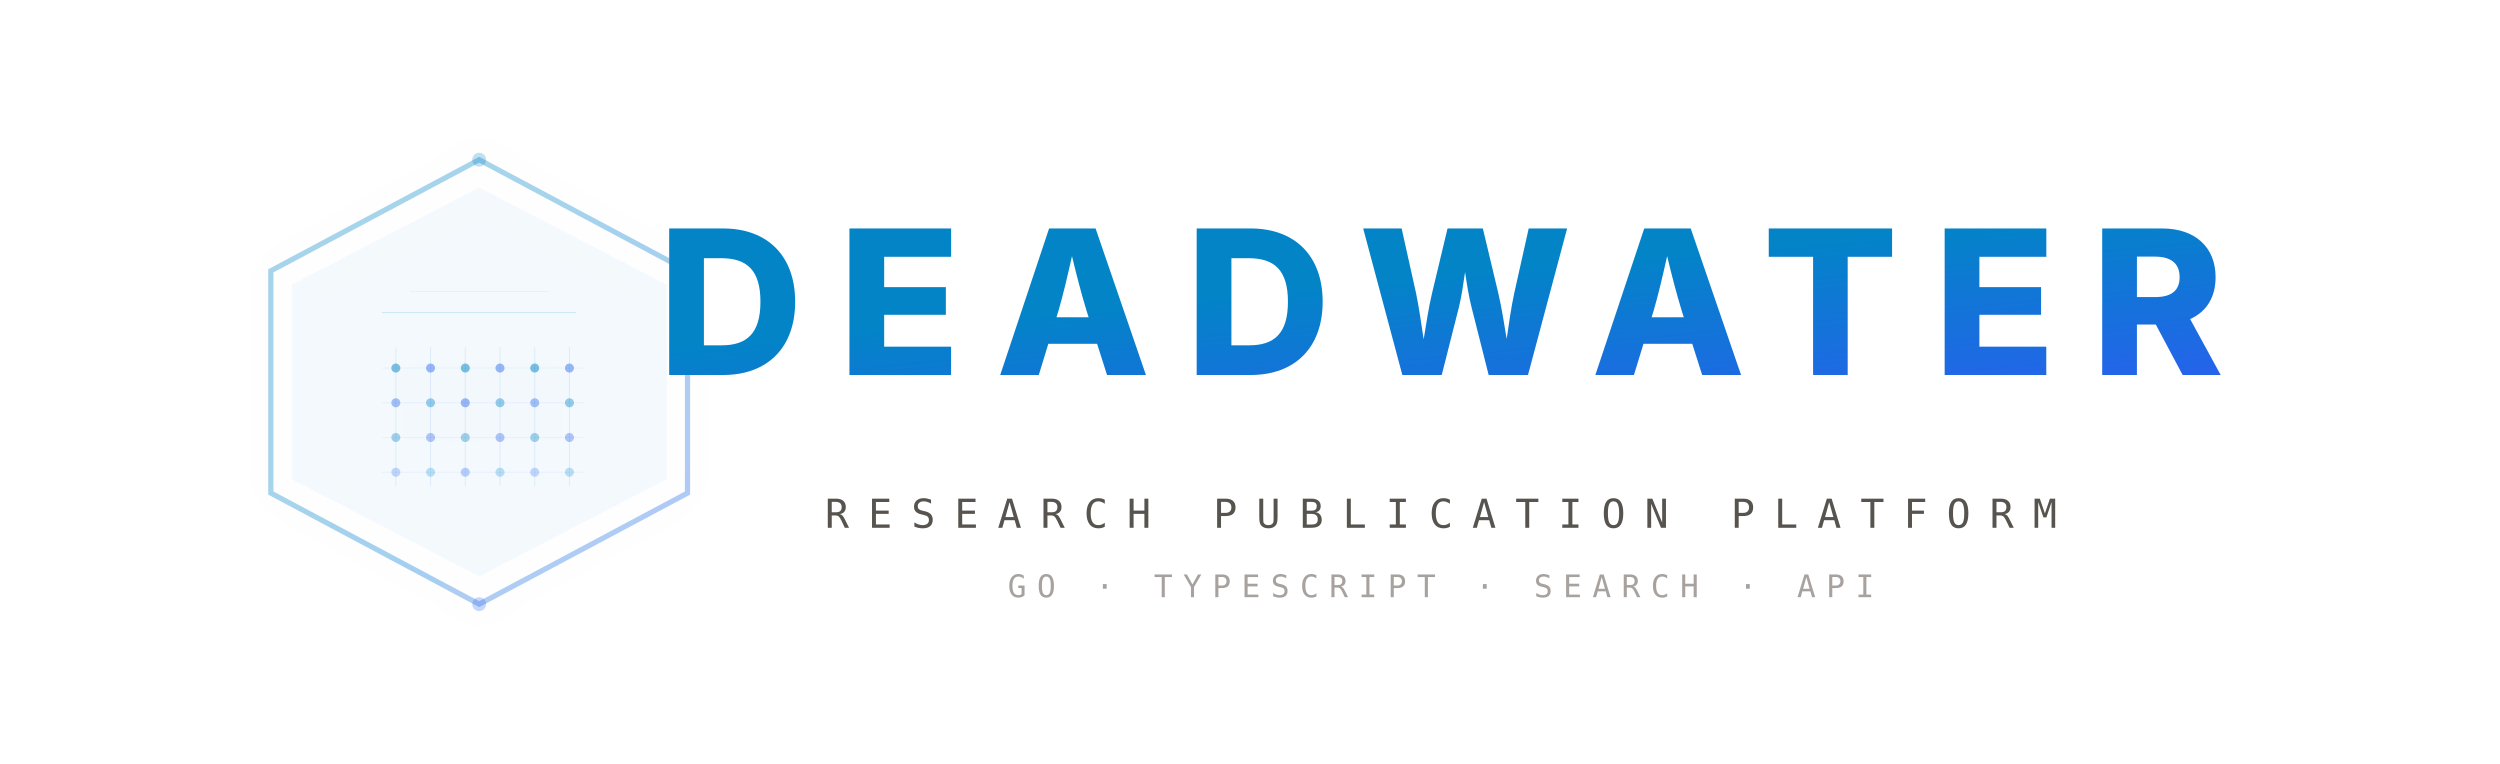
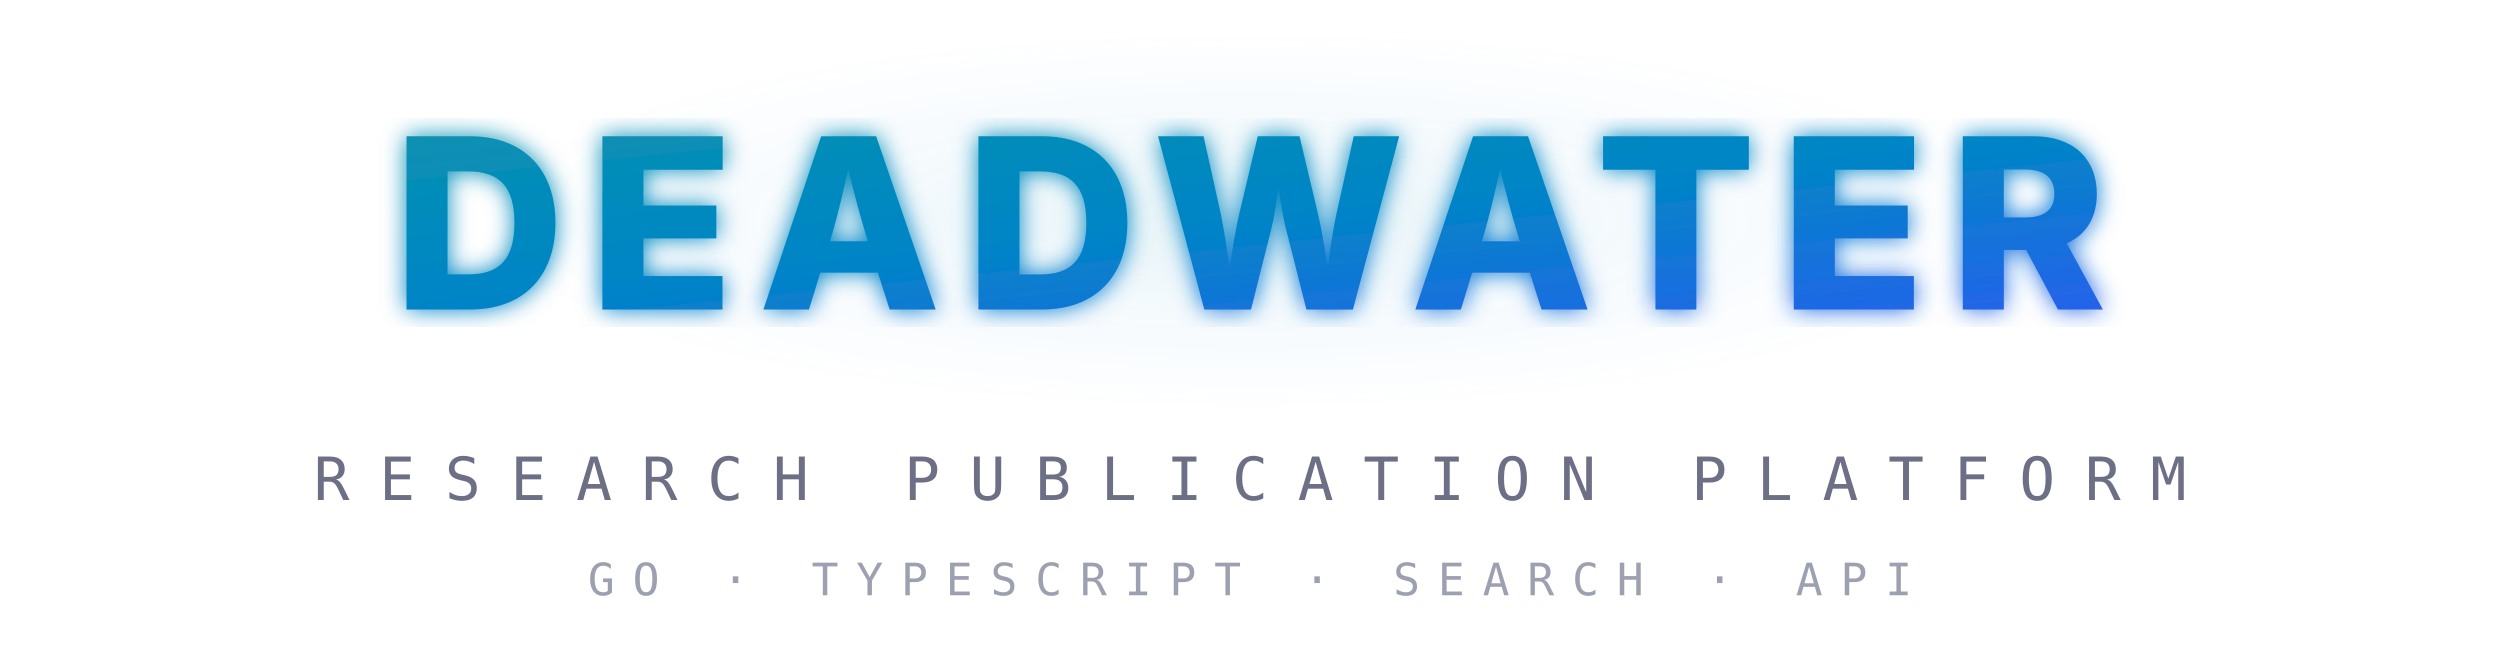
- <svg xmlns="http://www.w3.org/2000/svg" viewBox="0 0 720 220" fill="none">
+ <svg xmlns="http://www.w3.org/2000/svg" viewBox="0 0 420 110" fill="none">
  <defs>
-     <linearGradient id="g1" x1="0%" y1="0%" x2="100%" y2="100%">
-       <stop offset="0%" stop-color="#0284c7" />
-       <stop offset="40%" stop-color="#0284c7" />
-       <stop offset="100%" stop-color="#2563eb" />
-     </linearGradient>
-     <linearGradient id="g2" x1="0%" y1="100%" x2="100%" y2="0%">
-       <stop offset="0%" stop-color="#2563eb" />
-       <stop offset="100%" stop-color="#0284c7" />
-     </linearGradient>
-     <linearGradient id="g3" x1="0%" y1="0%" x2="0%" y2="100%">
-       <stop offset="0%" stop-color="#0284c7" />
+     <linearGradient id="grad" x1="0%" y1="0%" x2="100%" y2="100%">
+       <stop offset="0%" stop-color="#0891b2" />
      <stop offset="50%" stop-color="#0284c7" />
      <stop offset="100%" stop-color="#2563eb" />
    </linearGradient>
-     <filter id="softglow" x="-30%" y="-30%" width="160%" height="160%">
-       <feGaussianBlur in="SourceAlpha" stdDeviation="6" result="blur" />
-       <feFlood flood-color="#0284c7" flood-opacity="0.1" result="color" />
-       <feComposite in="color" in2="blur" operator="in" result="shadow" />
-       <feComposite in="SourceGraphic" in2="shadow" operator="over" />
+     <radialGradient id="glow" cx="50%" cy="40%" r="40%">
+       <stop offset="0%" stop-color="#0891b2" stop-opacity="0.1" />
+       <stop offset="50%" stop-color="#0284c7" stop-opacity="0.04" />
+       <stop offset="100%" stop-color="#2563eb" stop-opacity="0" />
+     </radialGradient>
+     <filter id="textglow">
+       <feGaussianBlur in="SourceGraphic" stdDeviation="2" result="blur" />
+       <feComposite in="SourceGraphic" in2="blur" operator="over" />
    </filter>
  </defs>
-   <g transform="translate(58, 40)" filter="url(#softglow)">
-     <path d="M 80 6 L 140 38 L 140 102 L 80 134 L 20 102 L 20 38 Z" fill="none" stroke="url(#g1)" stroke-width="1.5" opacity="0.35" />
-     <path d="M 80 14 L 134 42 L 134 98 L 80 126 L 26 98 L 26 42 Z" fill="#0284c7" opacity="0.04" />
-     <line x1="44" y1="56" x2="116" y2="56" stroke="url(#g1)" stroke-width="1.2" opacity="0.7" />
-     <line x1="52" y1="50" x2="108" y2="50" stroke="#0284c7" stroke-width="0.3" opacity="0.15" />
-     <line x1="60" y1="44" x2="100" y2="44" stroke="#0284c7" stroke-width="0.2" opacity="0.1" />
-     <circle cx="56" cy="66" r="1.3" fill="#0284c7" opacity="0.5" />
-     <circle cx="66" cy="66" r="1.3" fill="#2563eb" opacity="0.45" />
-     <circle cx="76" cy="66" r="1.3" fill="#0284c7" opacity="0.5" />
-     <circle cx="86" cy="66" r="1.3" fill="#2563eb" opacity="0.45" />
-     <circle cx="96" cy="66" r="1.3" fill="#0284c7" opacity="0.5" />
-     <circle cx="106" cy="66" r="1.3" fill="#2563eb" opacity="0.45" />
-     <circle cx="56" cy="76" r="1.3" fill="#2563eb" opacity="0.4" />
-     <circle cx="66" cy="76" r="1.3" fill="#0284c7" opacity="0.4" />
-     <circle cx="76" cy="76" r="1.3" fill="#2563eb" opacity="0.45" />
-     <circle cx="86" cy="76" r="1.3" fill="#0284c7" opacity="0.4" />
-     <circle cx="96" cy="76" r="1.3" fill="#2563eb" opacity="0.4" />
-     <circle cx="106" cy="76" r="1.3" fill="#0284c7" opacity="0.4" />
-     <circle cx="56" cy="86" r="1.3" fill="#0284c7" opacity="0.35" />
-     <circle cx="66" cy="86" r="1.3" fill="#2563eb" opacity="0.35" />
-     <circle cx="76" cy="86" r="1.3" fill="#0284c7" opacity="0.35" />
-     <circle cx="86" cy="86" r="1.3" fill="#2563eb" opacity="0.35" />
-     <circle cx="96" cy="86" r="1.3" fill="#0284c7" opacity="0.35" />
-     <circle cx="106" cy="86" r="1.3" fill="#2563eb" opacity="0.35" />
-     <circle cx="56" cy="96" r="1.3" fill="#2563eb" opacity="0.25" />
-     <circle cx="66" cy="96" r="1.3" fill="#0284c7" opacity="0.25" />
-     <circle cx="76" cy="96" r="1.3" fill="#2563eb" opacity="0.3" />
-     <circle cx="86" cy="96" r="1.3" fill="#0284c7" opacity="0.25" />
-     <circle cx="96" cy="96" r="1.3" fill="#2563eb" opacity="0.25" />
-     <circle cx="106" cy="96" r="1.3" fill="#0284c7" opacity="0.25" />
-     <line x1="56" y1="60" x2="56" y2="100" stroke="#0284c7" stroke-width="0.3" opacity="0.1" />
-     <line x1="66" y1="60" x2="66" y2="100" stroke="#2563eb" stroke-width="0.3" opacity="0.1" />
-     <line x1="76" y1="60" x2="76" y2="100" stroke="#0284c7" stroke-width="0.3" opacity="0.1" />
-     <line x1="86" y1="60" x2="86" y2="100" stroke="#2563eb" stroke-width="0.3" opacity="0.1" />
-     <line x1="96" y1="60" x2="96" y2="100" stroke="#0284c7" stroke-width="0.3" opacity="0.1" />
-     <line x1="106" y1="60" x2="106" y2="100" stroke="#2563eb" stroke-width="0.3" opacity="0.1" />
-     <line x1="52" y1="66" x2="110" y2="66" stroke="#0284c7" stroke-width="0.2" opacity="0.08" />
-     <line x1="52" y1="76" x2="110" y2="76" stroke="#2563eb" stroke-width="0.2" opacity="0.08" />
-     <line x1="52" y1="86" x2="110" y2="86" stroke="#0284c7" stroke-width="0.2" opacity="0.08" />
-     <line x1="52" y1="96" x2="110" y2="96" stroke="#2563eb" stroke-width="0.2" opacity="0.08" />
-     <circle cx="80" cy="6" r="2" fill="#0284c7" opacity="0.25" />
-     <circle cx="80" cy="134" r="2" fill="#2563eb" opacity="0.25" />
-   </g>
-   <text x="415" y="108" font-family="'SF Pro Display', 'Inter', 'Segoe UI', 'Helvetica Neue', Arial, sans-serif" font-size="58" font-weight="800" letter-spacing="10" fill="url(#g1)" text-anchor="middle">DEADWATER</text>
-   <line x1="280" y1="128" x2="550" y2="128" stroke="url(#g1)" stroke-width="0.8" opacity="0.2" />
-   <text x="415" y="152" font-family="'SF Mono', 'JetBrains Mono', 'Fira Code', 'Cascadia Code', monospace" font-size="11.5" font-weight="400" letter-spacing="5.5" fill="#57534e" text-anchor="middle">RESEARCH PUBLICATION PLATFORM</text>
-   <text x="415" y="172" font-family="'SF Mono', 'JetBrains Mono', 'Fira Code', monospace" font-size="9" font-weight="400" letter-spacing="3" fill="#a8a29e" text-anchor="middle">GO  ·  TYPESCRIPT  ·  SEARCH  ·  API</text>
+   <ellipse cx="210" cy="45" rx="160" ry="40" fill="url(#glow)" />
+   <text x="210" y="52" text-anchor="middle" font-family="'Inter', 'SF Pro Display', 'Segoe UI', 'Helvetica Neue', Arial, sans-serif" font-size="40" font-weight="800" fill="url(#grad)" letter-spacing="4" filter="url(#textglow)">DEADWATER</text>
+   <line x1="105" y1="68" x2="315" y2="68" stroke="url(#grad)" stroke-width="0.6" opacity="0.2" />
+   <text x="210" y="84" text-anchor="middle" font-family="'JetBrains Mono', 'SF Mono', 'Fira Code', 'Cascadia Code', monospace" font-size="10" font-weight="400" fill="#6c6f85" letter-spacing="5">RESEARCH PUBLICATION PLATFORM</text>
+   <text x="210" y="100" text-anchor="middle" font-family="'JetBrains Mono', 'SF Mono', 'Fira Code', monospace" font-size="7.5" font-weight="400" fill="#9ca0b0" letter-spacing="3">GO · TYPESCRIPT · SEARCH · API</text>
</svg>
